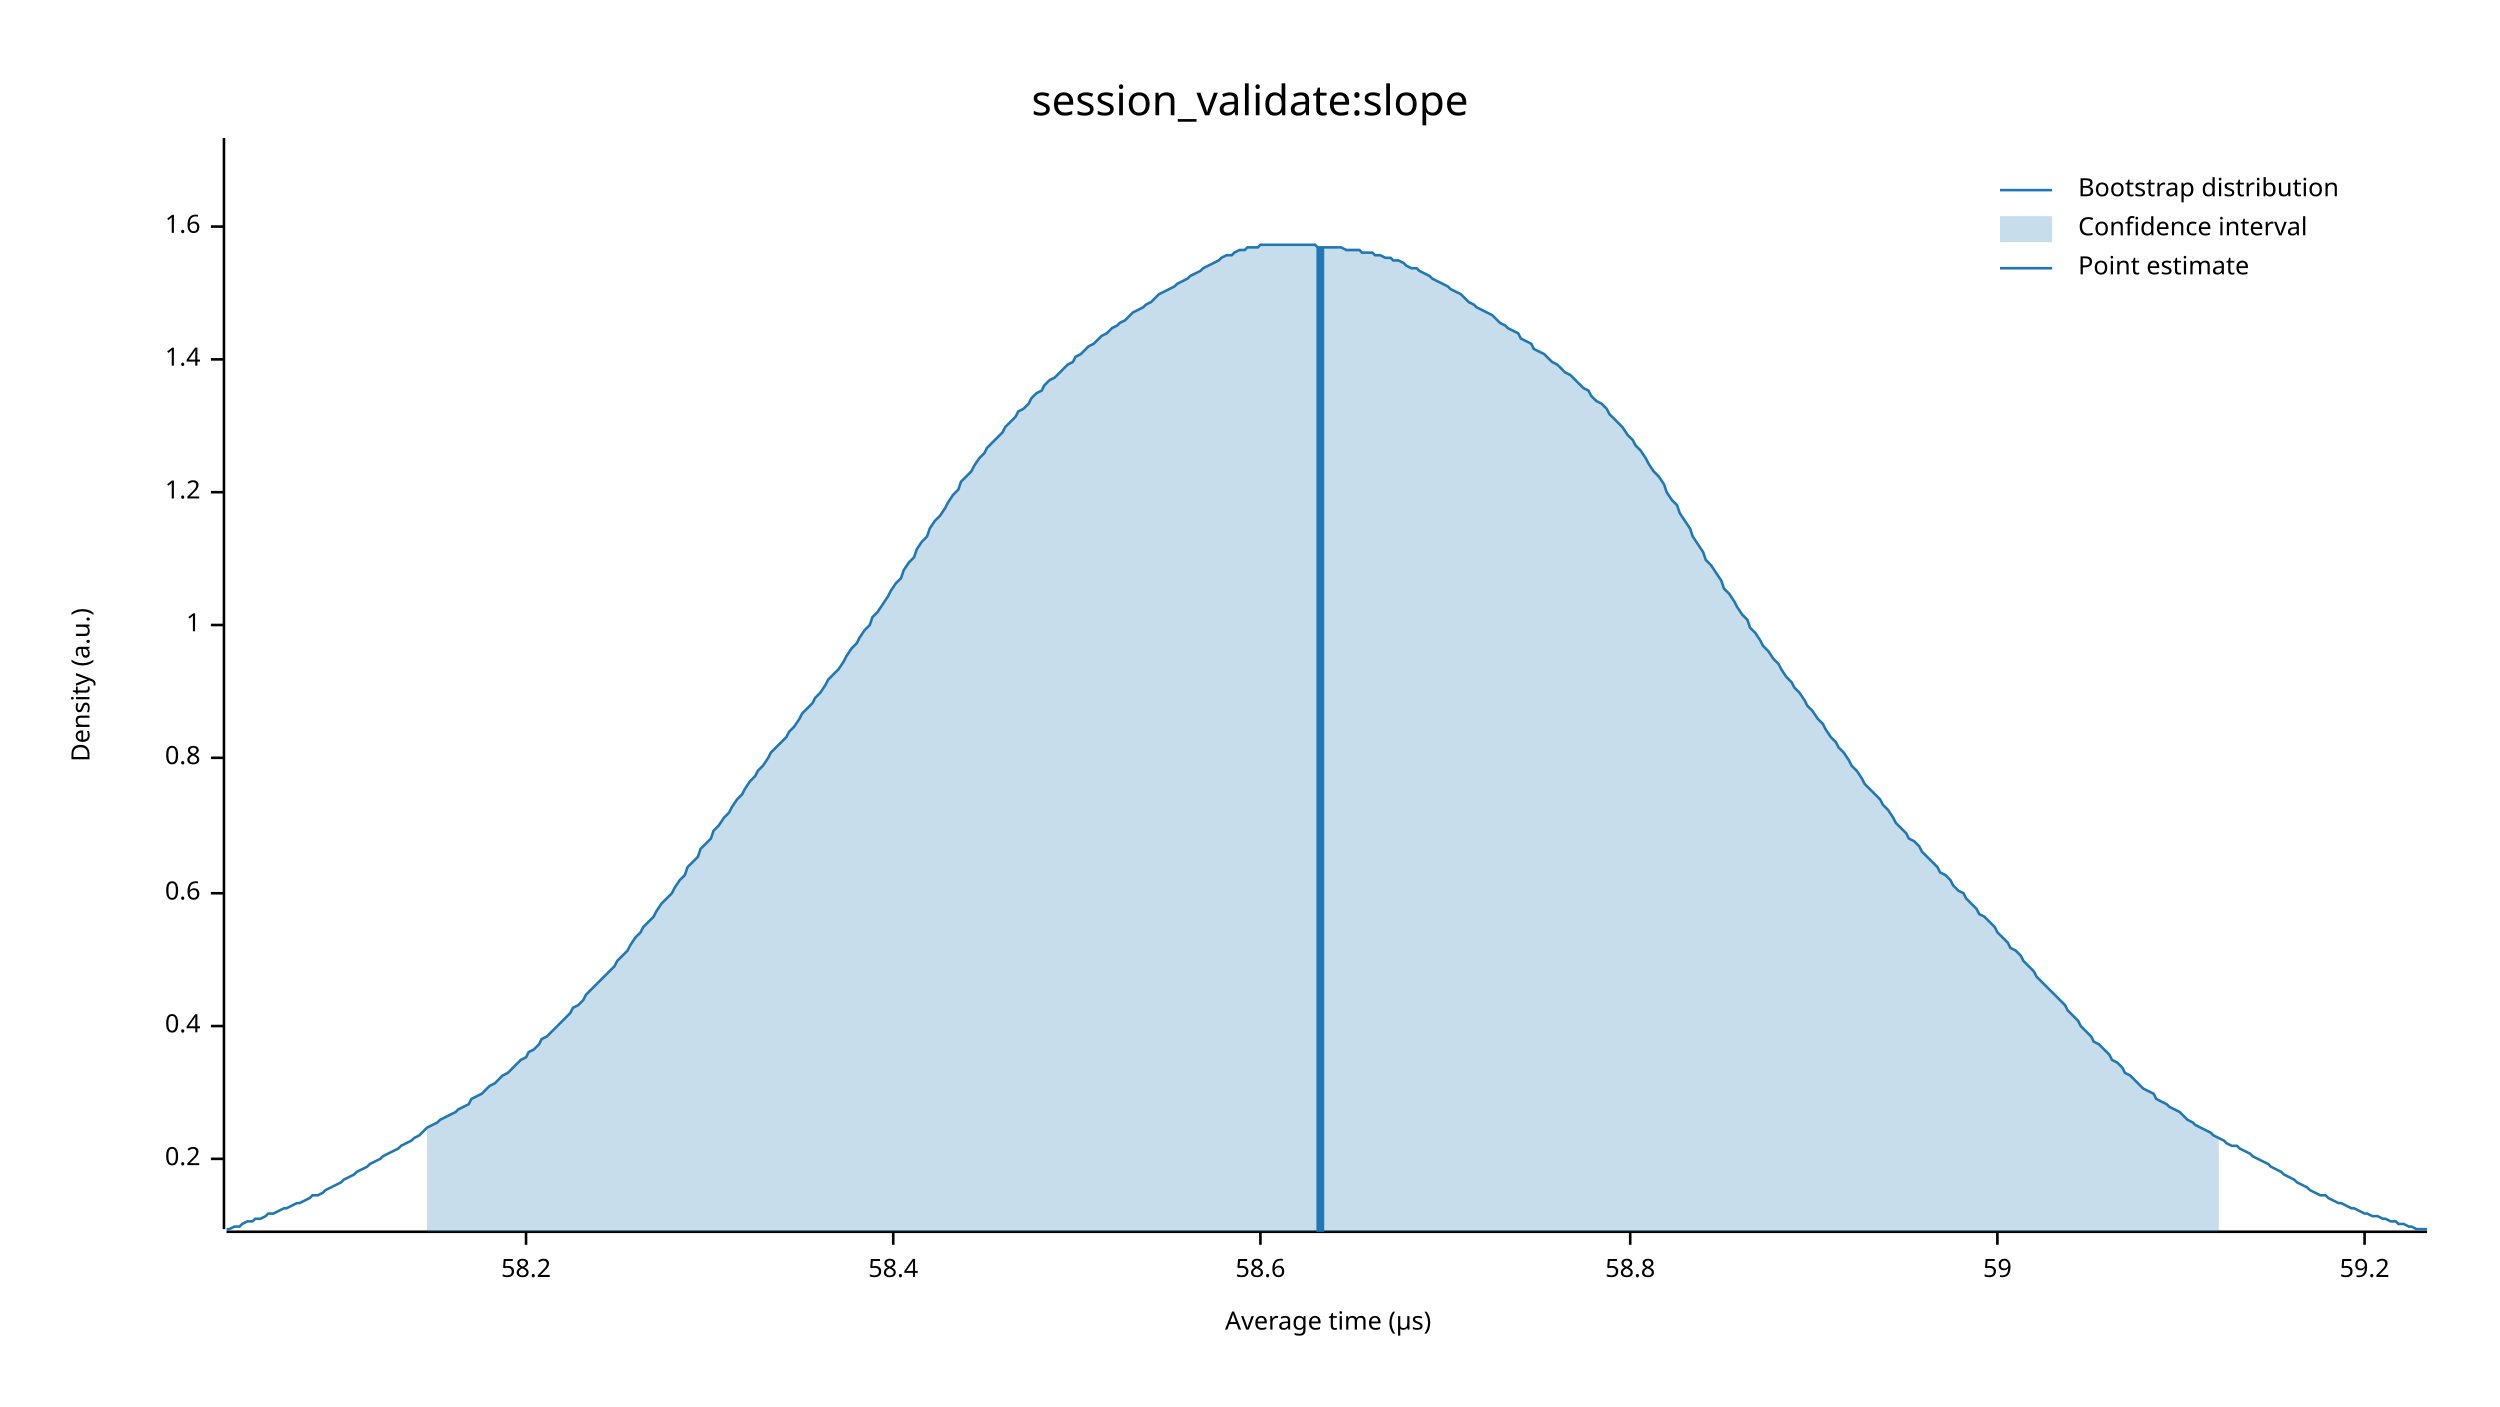
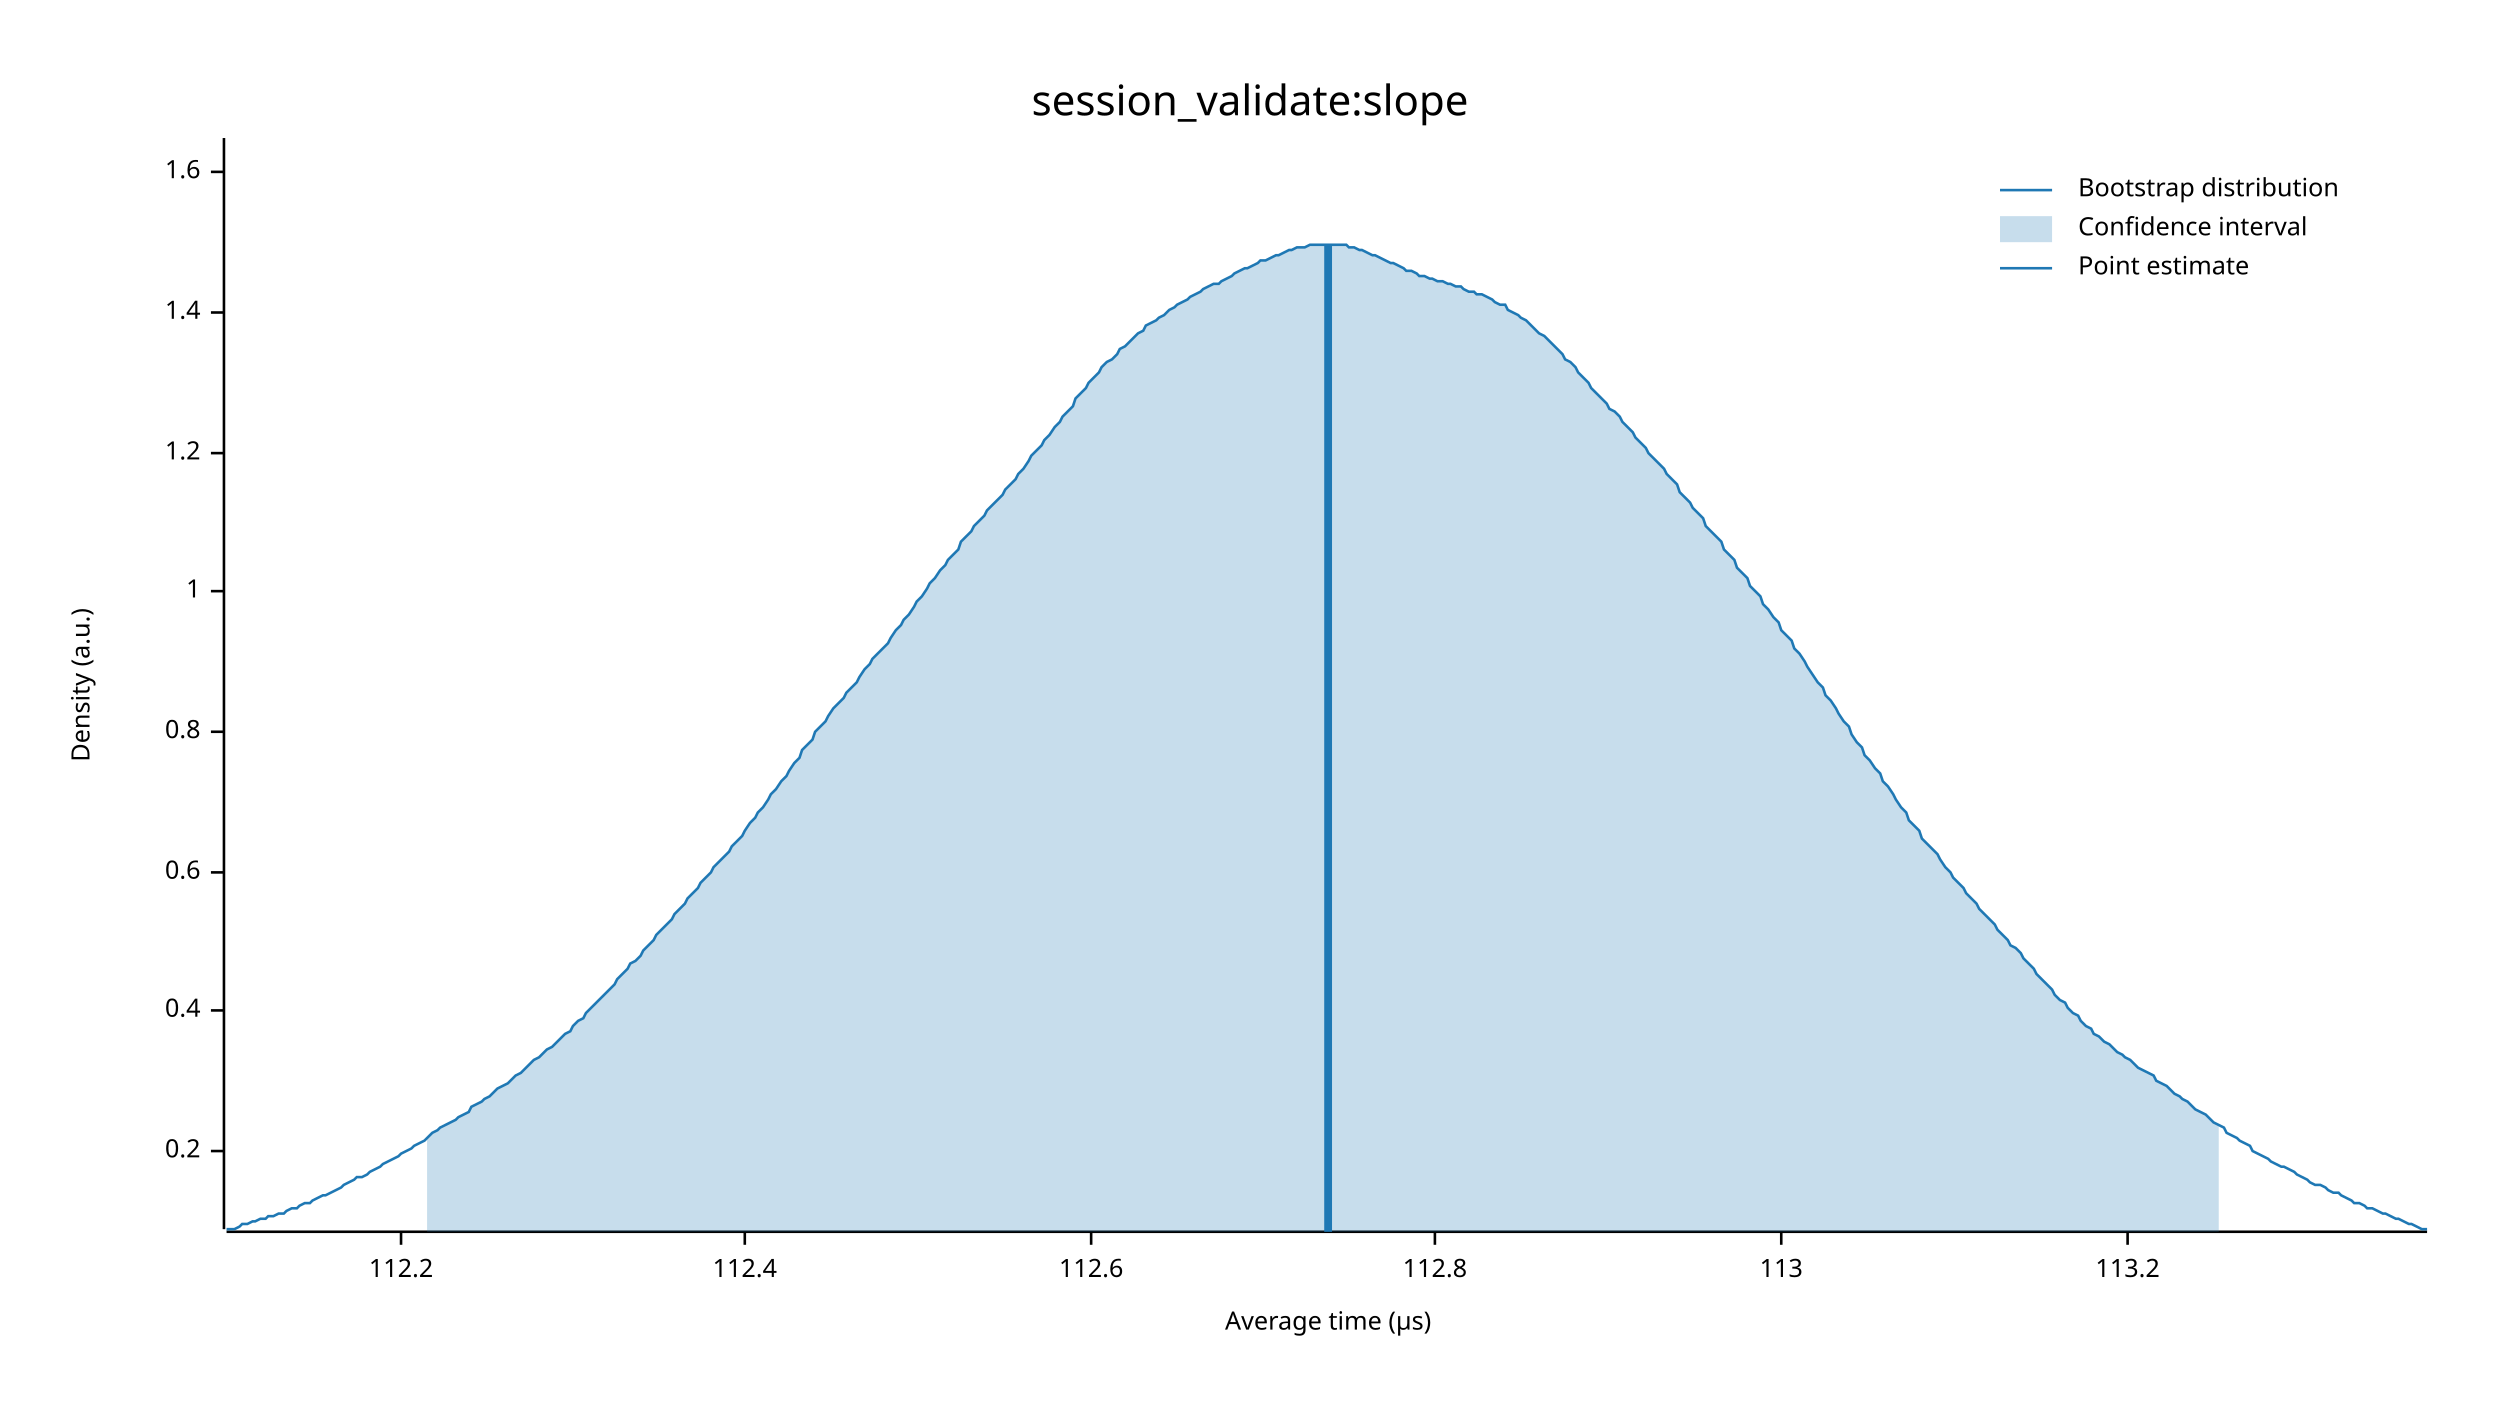
<svg xmlns="http://www.w3.org/2000/svg" width="960" height="540" viewBox="0 0 960 540">
  <text x="480" y="32" dy="0.76em" text-anchor="middle" font-family="sans-serif" font-size="16.129" opacity="1" fill="#000000">
session_validate:slope
</text>
  <text x="27" y="263" dy="0.76em" text-anchor="middle" font-family="sans-serif" font-size="9.677" opacity="1" fill="#000000" transform="rotate(270, 27, 263)">
Density (a.u.)
</text>
  <text x="510" y="513" dy="-0.5ex" text-anchor="middle" font-family="sans-serif" font-size="9.677" opacity="1" fill="#000000">
Average time (µs)
</text>
  <polyline fill="none" opacity="1" stroke="#000000" stroke-width="1" points="86,53 86,472 " />
-   <text x="77" y="445" dy="0.5ex" text-anchor="end" font-family="sans-serif" font-size="9.677" opacity="1" fill="#000000">
+   <text x="77" y="442" dy="0.5ex" text-anchor="end" font-family="sans-serif" font-size="9.677" opacity="1" fill="#000000">
0.2
</text>
-   <polyline fill="none" opacity="1" stroke="#000000" stroke-width="1" points="81,445 86,445 " />
-   <text x="77" y="394" dy="0.5ex" text-anchor="end" font-family="sans-serif" font-size="9.677" opacity="1" fill="#000000">
+   <polyline fill="none" opacity="1" stroke="#000000" stroke-width="1" points="81,442 86,442 " />
+   <text x="77" y="388" dy="0.5ex" text-anchor="end" font-family="sans-serif" font-size="9.677" opacity="1" fill="#000000">
0.4
</text>
-   <polyline fill="none" opacity="1" stroke="#000000" stroke-width="1" points="81,394 86,394 " />
-   <text x="77" y="343" dy="0.5ex" text-anchor="end" font-family="sans-serif" font-size="9.677" opacity="1" fill="#000000">
+   <polyline fill="none" opacity="1" stroke="#000000" stroke-width="1" points="81,388 86,388 " />
+   <text x="77" y="335" dy="0.5ex" text-anchor="end" font-family="sans-serif" font-size="9.677" opacity="1" fill="#000000">
0.6
</text>
-   <polyline fill="none" opacity="1" stroke="#000000" stroke-width="1" points="81,343 86,343 " />
-   <text x="77" y="291" dy="0.5ex" text-anchor="end" font-family="sans-serif" font-size="9.677" opacity="1" fill="#000000">
+   <polyline fill="none" opacity="1" stroke="#000000" stroke-width="1" points="81,335 86,335 " />
+   <text x="77" y="281" dy="0.5ex" text-anchor="end" font-family="sans-serif" font-size="9.677" opacity="1" fill="#000000">
0.8
</text>
-   <polyline fill="none" opacity="1" stroke="#000000" stroke-width="1" points="81,291 86,291 " />
-   <text x="77" y="240" dy="0.5ex" text-anchor="end" font-family="sans-serif" font-size="9.677" opacity="1" fill="#000000">
+   <polyline fill="none" opacity="1" stroke="#000000" stroke-width="1" points="81,281 86,281 " />
+   <text x="77" y="227" dy="0.5ex" text-anchor="end" font-family="sans-serif" font-size="9.677" opacity="1" fill="#000000">
1
</text>
-   <polyline fill="none" opacity="1" stroke="#000000" stroke-width="1" points="81,240 86,240 " />
-   <text x="77" y="189" dy="0.5ex" text-anchor="end" font-family="sans-serif" font-size="9.677" opacity="1" fill="#000000">
+   <polyline fill="none" opacity="1" stroke="#000000" stroke-width="1" points="81,227 86,227 " />
+   <text x="77" y="174" dy="0.5ex" text-anchor="end" font-family="sans-serif" font-size="9.677" opacity="1" fill="#000000">
1.2
</text>
-   <polyline fill="none" opacity="1" stroke="#000000" stroke-width="1" points="81,189 86,189 " />
-   <text x="77" y="138" dy="0.5ex" text-anchor="end" font-family="sans-serif" font-size="9.677" opacity="1" fill="#000000">
+   <polyline fill="none" opacity="1" stroke="#000000" stroke-width="1" points="81,174 86,174 " />
+   <text x="77" y="120" dy="0.5ex" text-anchor="end" font-family="sans-serif" font-size="9.677" opacity="1" fill="#000000">
1.4
</text>
-   <polyline fill="none" opacity="1" stroke="#000000" stroke-width="1" points="81,138 86,138 " />
-   <text x="77" y="87" dy="0.5ex" text-anchor="end" font-family="sans-serif" font-size="9.677" opacity="1" fill="#000000">
+   <polyline fill="none" opacity="1" stroke="#000000" stroke-width="1" points="81,120 86,120 " />
+   <text x="77" y="66" dy="0.5ex" text-anchor="end" font-family="sans-serif" font-size="9.677" opacity="1" fill="#000000">
1.6
</text>
-   <polyline fill="none" opacity="1" stroke="#000000" stroke-width="1" points="81,87 86,87 " />
+   <polyline fill="none" opacity="1" stroke="#000000" stroke-width="1" points="81,66 86,66 " />
  <polyline fill="none" opacity="1" stroke="#000000" stroke-width="1" points="87,473 932,473 " />
-   <text x="202" y="483" dy="0.76em" text-anchor="middle" font-family="sans-serif" font-size="9.677" opacity="1" fill="#000000">
- 58.2
+   <text x="154" y="483" dy="0.76em" text-anchor="middle" font-family="sans-serif" font-size="9.677" opacity="1" fill="#000000">
+ 112.2
</text>
-   <polyline fill="none" opacity="1" stroke="#000000" stroke-width="1" points="202,473 202,478 " />
-   <text x="343" y="483" dy="0.76em" text-anchor="middle" font-family="sans-serif" font-size="9.677" opacity="1" fill="#000000">
- 58.4
+   <polyline fill="none" opacity="1" stroke="#000000" stroke-width="1" points="154,473 154,478 " />
+   <text x="286" y="483" dy="0.76em" text-anchor="middle" font-family="sans-serif" font-size="9.677" opacity="1" fill="#000000">
+ 112.4
</text>
-   <polyline fill="none" opacity="1" stroke="#000000" stroke-width="1" points="343,473 343,478 " />
-   <text x="484" y="483" dy="0.76em" text-anchor="middle" font-family="sans-serif" font-size="9.677" opacity="1" fill="#000000">
- 58.6
+   <polyline fill="none" opacity="1" stroke="#000000" stroke-width="1" points="286,473 286,478 " />
+   <text x="419" y="483" dy="0.76em" text-anchor="middle" font-family="sans-serif" font-size="9.677" opacity="1" fill="#000000">
+ 112.6
</text>
-   <polyline fill="none" opacity="1" stroke="#000000" stroke-width="1" points="484,473 484,478 " />
-   <text x="626" y="483" dy="0.76em" text-anchor="middle" font-family="sans-serif" font-size="9.677" opacity="1" fill="#000000">
- 58.8
+   <polyline fill="none" opacity="1" stroke="#000000" stroke-width="1" points="419,473 419,478 " />
+   <text x="551" y="483" dy="0.76em" text-anchor="middle" font-family="sans-serif" font-size="9.677" opacity="1" fill="#000000">
+ 112.8
</text>
-   <polyline fill="none" opacity="1" stroke="#000000" stroke-width="1" points="626,473 626,478 " />
-   <text x="767" y="483" dy="0.76em" text-anchor="middle" font-family="sans-serif" font-size="9.677" opacity="1" fill="#000000">
- 59
+   <polyline fill="none" opacity="1" stroke="#000000" stroke-width="1" points="551,473 551,478 " />
+   <text x="684" y="483" dy="0.76em" text-anchor="middle" font-family="sans-serif" font-size="9.677" opacity="1" fill="#000000">
+ 113
</text>
-   <polyline fill="none" opacity="1" stroke="#000000" stroke-width="1" points="767,473 767,478 " />
-   <text x="908" y="483" dy="0.76em" text-anchor="middle" font-family="sans-serif" font-size="9.677" opacity="1" fill="#000000">
- 59.2
+   <polyline fill="none" opacity="1" stroke="#000000" stroke-width="1" points="684,473 684,478 " />
+   <text x="817" y="483" dy="0.76em" text-anchor="middle" font-family="sans-serif" font-size="9.677" opacity="1" fill="#000000">
+ 113.2
</text>
-   <polyline fill="none" opacity="1" stroke="#000000" stroke-width="1" points="908,473 908,478 " />
-   <polyline fill="none" opacity="1" stroke="#1F78B4" stroke-width="1" points="87,472 88,472 90,471 92,471 93,470 95,469 97,469 98,468 100,468 102,467 103,466 105,466 107,465 109,464 110,464 112,463 114,462 115,462 117,461 119,460 120,459 122,459 124,458 125,457 127,456 129,455 131,454 132,453 134,452 136,451 137,450 139,449 141,448 142,447 144,446 146,445 147,444 149,443 151,442 153,441 154,440 156,439 158,438 159,437 161,436 163,434 164,433 166,432 168,431 169,430 171,429 173,428 175,427 176,426 178,425 180,424 181,422 183,421 185,420 186,419 188,417 190,416 191,415 193,413 195,412 197,410 198,409 200,407 202,406 203,404 205,403 207,401 208,399 210,398 212,396 214,394 215,393 217,391 219,389 220,387 222,386 224,384 225,382 227,380 229,378 230,377 232,375 234,373 236,371 237,369 239,367 241,365 242,363 244,360 246,358 247,356 249,354 251,352 252,350 254,347 256,345 258,343 259,341 261,338 263,336 264,333 266,331 268,329 269,326 271,324 273,322 274,319 276,317 278,314 280,312 281,310 283,307 285,305 286,303 288,300 290,298 291,296 293,294 295,291 296,289 298,287 300,285 302,283 303,281 305,279 307,276 308,274 310,272 312,270 313,268 315,266 317,263 318,261 320,259 322,257 324,254 325,252 327,249 329,247 330,245 332,242 334,240 335,237 337,235 339,232 341,229 342,227 344,224 346,222 347,219 349,216 351,214 352,211 354,208 356,206 357,203 359,200 361,198 363,195 364,193 366,190 368,188 369,185 371,183 373,181 374,179 376,176 378,174 379,172 381,170 383,168 385,166 386,164 388,162 390,160 391,158 393,157 395,155 396,153 398,151 400,150 401,148 403,146 405,145 407,143 408,142 410,140 412,139 413,137 415,136 417,134 418,133 420,132 422,130 423,129 425,128 427,126 429,125 430,124 432,123 434,121 435,120 437,119 439,118 440,117 442,116 444,114 445,113 447,112 449,111 451,110 452,109 454,108 456,107 457,106 459,105 461,104 462,103 464,102 466,101 468,100 469,99 471,98 473,98 474,97 476,96 478,96 479,95 481,95 483,95 484,94 486,94 488,94 490,94 491,94 493,94 495,94 496,94 498,94 500,94 501,94 503,94 505,94 506,95 508,95 510,95 512,95 513,95 515,95 517,96 518,96 520,96 522,96 523,97 525,97 527,97 528,98 530,98 532,99 534,99 535,100 537,100 539,101 540,102 542,103 544,103 545,104 547,105 549,106 550,107 552,108 554,109 556,110 557,111 559,112 561,113 562,114 564,116 566,117 567,118 569,119 571,120 573,121 574,122 576,124 578,125 579,126 581,127 583,128 584,130 586,131 588,132 589,134 591,135 593,136 595,138 596,139 598,140 600,142 601,143 603,144 605,146 606,147 608,149 610,150 611,152 613,154 615,155 617,157 618,159 620,161 622,163 623,164 625,167 627,169 628,171 630,173 632,176 633,178 635,181 637,183 639,186 640,189 642,192 644,194 645,197 647,200 649,203 650,206 652,209 654,212 655,215 657,217 659,220 661,223 662,226 664,228 666,231 667,233 669,236 671,238 672,241 674,243 676,246 677,248 679,250 681,253 683,255 684,257 686,260 688,262 689,264 691,266 693,269 694,271 696,273 698,276 700,278 701,280 703,283 705,285 706,287 708,289 710,292 711,294 713,296 715,299 716,301 718,303 720,305 722,307 723,309 725,311 727,314 728,316 730,318 732,320 733,322 735,323 737,325 738,327 740,329 742,331 744,333 745,335 747,336 749,338 750,340 752,342 754,343 755,345 757,347 759,349 760,351 762,352 764,354 766,356 767,358 769,360 771,362 772,364 774,365 776,367 777,369 779,371 781,373 782,375 784,377 786,379 788,381 789,382 791,384 793,386 794,388 796,390 798,392 799,394 801,396 803,398 804,400 806,401 808,403 810,405 811,407 813,408 815,410 816,412 818,413 820,415 821,416 823,418 825,419 827,420 828,422 830,423 832,424 833,425 835,426 837,427 838,428 840,430 842,431 843,432 845,433 847,434 849,435 850,436 852,437 854,438 855,439 857,440 859,440 860,441 862,442 864,443 865,444 867,445 869,446 871,447 872,448 874,449 876,450 877,451 879,452 881,453 882,454 884,455 886,456 887,457 889,458 891,459 893,459 894,460 896,461 898,462 899,462 901,463 903,464 904,464 906,465 908,466 909,466 911,467 913,467 915,468 916,468 918,469 920,469 921,470 923,470 925,471 926,471 928,472 930,472 932,472 " />
-   <polygon opacity="0.25" fill="#1F78B4" points="164,433 166,432 168,431 169,430 171,429 173,428 175,427 176,426 178,425 180,424 181,422 183,421 185,420 186,419 188,417 190,416 191,415 193,413 195,412 197,410 198,409 200,407 202,406 203,404 205,403 207,401 208,399 210,398 212,396 214,394 215,393 217,391 219,389 220,387 222,386 224,384 225,382 227,380 229,378 230,377 232,375 234,373 236,371 237,369 239,367 241,365 242,363 244,360 246,358 247,356 249,354 251,352 252,350 254,347 256,345 258,343 259,341 261,338 263,336 264,333 266,331 268,329 269,326 271,324 273,322 274,319 276,317 278,314 280,312 281,310 283,307 285,305 286,303 288,300 290,298 291,296 293,294 295,291 296,289 298,287 300,285 302,283 303,281 305,279 307,276 308,274 310,272 312,270 313,268 315,266 317,263 318,261 320,259 322,257 324,254 325,252 327,249 329,247 330,245 332,242 334,240 335,237 337,235 339,232 341,229 342,227 344,224 346,222 347,219 349,216 351,214 352,211 354,208 356,206 357,203 359,200 361,198 363,195 364,193 366,190 368,188 369,185 371,183 373,181 374,179 376,176 378,174 379,172 381,170 383,168 385,166 386,164 388,162 390,160 391,158 393,157 395,155 396,153 398,151 400,150 401,148 403,146 405,145 407,143 408,142 410,140 412,139 413,137 415,136 417,134 418,133 420,132 422,130 423,129 425,128 427,126 429,125 430,124 432,123 434,121 435,120 437,119 439,118 440,117 442,116 444,114 445,113 447,112 449,111 451,110 452,109 454,108 456,107 457,106 459,105 461,104 462,103 464,102 466,101 468,100 469,99 471,98 473,98 474,97 476,96 478,96 479,95 481,95 483,95 484,94 486,94 488,94 490,94 491,94 493,94 495,94 496,94 498,94 500,94 501,94 503,94 505,94 506,95 508,95 510,95 512,95 513,95 515,95 517,96 518,96 520,96 522,96 523,97 525,97 527,97 528,98 530,98 532,99 534,99 535,100 537,100 539,101 540,102 542,103 544,103 545,104 547,105 549,106 550,107 552,108 554,109 556,110 557,111 559,112 561,113 562,114 564,116 566,117 567,118 569,119 571,120 573,121 574,122 576,124 578,125 579,126 581,127 583,128 584,130 586,131 588,132 589,134 591,135 593,136 595,138 596,139 598,140 600,142 601,143 603,144 605,146 606,147 608,149 610,150 611,152 613,154 615,155 617,157 618,159 620,161 622,163 623,164 625,167 627,169 628,171 630,173 632,176 633,178 635,181 637,183 639,186 640,189 642,192 644,194 645,197 647,200 649,203 650,206 652,209 654,212 655,215 657,217 659,220 661,223 662,226 664,228 666,231 667,233 669,236 671,238 672,241 674,243 676,246 677,248 679,250 681,253 683,255 684,257 686,260 688,262 689,264 691,266 693,269 694,271 696,273 698,276 700,278 701,280 703,283 705,285 706,287 708,289 710,292 711,294 713,296 715,299 716,301 718,303 720,305 722,307 723,309 725,311 727,314 728,316 730,318 732,320 733,322 735,323 737,325 738,327 740,329 742,331 744,333 745,335 747,336 749,338 750,340 752,342 754,343 755,345 757,347 759,349 760,351 762,352 764,354 766,356 767,358 769,360 771,362 772,364 774,365 776,367 777,369 779,371 781,373 782,375 784,377 786,379 788,381 789,382 791,384 793,386 794,388 796,390 798,392 799,394 801,396 803,398 804,400 806,401 808,403 810,405 811,407 813,408 815,410 816,412 818,413 820,415 821,416 823,418 825,419 827,420 828,422 830,423 832,424 833,425 835,426 837,427 838,428 840,430 842,431 843,432 845,433 847,434 849,435 850,436 852,437 852,473 164,473 " />
-   <polyline fill="none" opacity="1" stroke="#1F78B4" stroke-width="3" points="507,473 507,95 " />
+   <polyline fill="none" opacity="1" stroke="#000000" stroke-width="1" points="817,473 817,478 " />
+   <polyline fill="none" opacity="1" stroke="#1F78B4" stroke-width="1" points="87,472 88,472 90,472 92,471 93,470 95,470 97,469 98,469 100,468 102,468 103,467 105,467 107,466 109,466 110,465 112,464 114,464 115,463 117,462 119,462 120,461 122,460 124,459 125,459 127,458 129,457 131,456 132,455 134,454 136,453 137,452 139,452 141,451 142,450 144,449 146,448 147,447 149,446 151,445 153,444 154,443 156,442 158,441 159,440 161,439 163,438 164,437 166,435 168,434 169,433 171,432 173,431 175,430 176,429 178,428 180,427 181,425 183,424 185,423 186,422 188,421 190,419 191,418 193,417 195,416 197,414 198,413 200,412 202,410 203,409 205,407 207,406 208,405 210,403 212,402 214,400 215,399 217,397 219,396 220,394 222,392 224,391 225,389 227,387 229,385 230,384 232,382 234,380 236,378 237,376 239,374 241,372 242,370 244,369 246,367 247,365 249,363 251,361 252,359 254,357 256,355 258,353 259,351 261,349 263,347 264,345 266,343 268,341 269,339 271,337 273,335 274,333 276,331 278,329 280,327 281,325 283,323 285,321 286,319 288,316 290,314 291,312 293,310 295,307 296,305 298,303 300,300 302,298 303,296 305,293 307,291 308,288 310,286 312,284 313,281 315,279 317,277 318,275 320,272 322,270 324,268 325,266 327,264 329,262 330,260 332,257 334,255 335,253 337,251 339,249 341,247 342,245 344,242 346,240 347,238 349,236 351,233 352,231 354,229 356,226 357,224 359,222 361,219 363,217 364,215 366,213 368,211 369,208 371,206 373,204 374,202 376,200 378,198 379,196 381,194 383,192 385,190 386,188 388,186 390,184 391,182 393,180 395,177 396,175 398,173 400,171 401,169 403,167 405,164 407,162 408,160 410,158 412,156 413,153 415,151 417,149 418,147 420,145 422,143 423,141 425,139 427,138 429,136 430,134 432,133 434,131 435,130 437,128 439,127 440,125 442,124 444,123 445,122 447,121 449,119 451,118 452,117 454,116 456,115 457,114 459,113 461,112 462,111 464,110 466,109 468,109 469,108 471,107 473,106 474,105 476,104 478,103 479,103 481,102 483,101 484,100 486,100 488,99 490,98 491,98 493,97 495,96 496,96 498,95 500,95 501,95 503,94 505,94 506,94 508,94 510,94 512,94 513,94 515,94 517,94 518,95 520,95 522,96 523,96 525,97 527,98 528,98 530,99 532,100 534,101 535,101 537,102 539,103 540,104 542,104 544,105 545,106 547,106 549,107 550,107 552,108 554,108 556,109 557,109 559,110 561,110 562,111 564,112 566,112 567,113 569,113 571,114 573,115 574,116 576,117 578,117 579,119 581,120 583,121 584,122 586,123 588,125 589,126 591,128 593,129 595,131 596,132 598,134 600,136 601,138 603,139 605,141 606,143 608,145 610,147 611,149 613,151 615,153 617,155 618,157 620,158 622,160 623,162 625,164 627,166 628,168 630,170 632,172 633,174 635,176 637,178 639,180 640,182 642,184 644,186 645,189 647,191 649,193 650,195 652,197 654,199 655,202 657,204 659,206 661,208 662,211 664,213 666,215 667,218 669,220 671,222 672,225 674,227 676,229 677,232 679,234 681,237 683,239 684,242 686,244 688,246 689,249 691,251 693,254 694,256 696,259 698,262 700,264 701,267 703,269 705,272 706,274 708,277 710,279 711,282 713,285 715,287 716,290 718,292 720,295 722,297 723,300 725,302 727,305 728,307 730,310 732,312 733,315 735,317 737,319 738,322 740,324 742,326 744,328 745,330 747,333 749,335 750,337 752,339 754,341 755,343 757,345 759,347 760,349 762,351 764,353 766,355 767,357 769,359 771,361 772,363 774,364 776,366 777,368 779,370 781,372 782,374 784,376 786,378 788,380 789,382 791,384 793,385 794,387 796,389 798,390 799,392 801,394 803,395 804,397 806,398 808,400 810,401 811,402 813,404 815,405 816,406 818,407 820,409 821,410 823,411 825,412 827,413 828,415 830,416 832,417 833,418 835,420 837,421 838,422 840,423 842,425 843,426 845,427 847,428 849,430 850,431 852,432 854,433 855,435 857,436 859,437 860,438 862,439 864,440 865,442 867,443 869,444 871,445 872,446 874,447 876,448 877,448 879,449 881,450 882,451 884,452 886,453 887,454 889,455 891,455 893,456 894,457 896,458 898,458 899,459 901,460 903,461 904,462 906,462 908,463 909,464 911,464 913,465 915,466 916,466 918,467 920,468 921,468 923,469 925,470 926,470 928,471 930,472 932,472 " />
+   <polygon opacity="0.25" fill="#1F78B4" points="164,437 166,435 168,434 169,433 171,432 173,431 175,430 176,429 178,428 180,427 181,425 183,424 185,423 186,422 188,421 190,419 191,418 193,417 195,416 197,414 198,413 200,412 202,410 203,409 205,407 207,406 208,405 210,403 212,402 214,400 215,399 217,397 219,396 220,394 222,392 224,391 225,389 227,387 229,385 230,384 232,382 234,380 236,378 237,376 239,374 241,372 242,370 244,369 246,367 247,365 249,363 251,361 252,359 254,357 256,355 258,353 259,351 261,349 263,347 264,345 266,343 268,341 269,339 271,337 273,335 274,333 276,331 278,329 280,327 281,325 283,323 285,321 286,319 288,316 290,314 291,312 293,310 295,307 296,305 298,303 300,300 302,298 303,296 305,293 307,291 308,288 310,286 312,284 313,281 315,279 317,277 318,275 320,272 322,270 324,268 325,266 327,264 329,262 330,260 332,257 334,255 335,253 337,251 339,249 341,247 342,245 344,242 346,240 347,238 349,236 351,233 352,231 354,229 356,226 357,224 359,222 361,219 363,217 364,215 366,213 368,211 369,208 371,206 373,204 374,202 376,200 378,198 379,196 381,194 383,192 385,190 386,188 388,186 390,184 391,182 393,180 395,177 396,175 398,173 400,171 401,169 403,167 405,164 407,162 408,160 410,158 412,156 413,153 415,151 417,149 418,147 420,145 422,143 423,141 425,139 427,138 429,136 430,134 432,133 434,131 435,130 437,128 439,127 440,125 442,124 444,123 445,122 447,121 449,119 451,118 452,117 454,116 456,115 457,114 459,113 461,112 462,111 464,110 466,109 468,109 469,108 471,107 473,106 474,105 476,104 478,103 479,103 481,102 483,101 484,100 486,100 488,99 490,98 491,98 493,97 495,96 496,96 498,95 500,95 501,95 503,94 505,94 506,94 508,94 510,94 512,94 513,94 515,94 517,94 518,95 520,95 522,96 523,96 525,97 527,98 528,98 530,99 532,100 534,101 535,101 537,102 539,103 540,104 542,104 544,105 545,106 547,106 549,107 550,107 552,108 554,108 556,109 557,109 559,110 561,110 562,111 564,112 566,112 567,113 569,113 571,114 573,115 574,116 576,117 578,117 579,119 581,120 583,121 584,122 586,123 588,125 589,126 591,128 593,129 595,131 596,132 598,134 600,136 601,138 603,139 605,141 606,143 608,145 610,147 611,149 613,151 615,153 617,155 618,157 620,158 622,160 623,162 625,164 627,166 628,168 630,170 632,172 633,174 635,176 637,178 639,180 640,182 642,184 644,186 645,189 647,191 649,193 650,195 652,197 654,199 655,202 657,204 659,206 661,208 662,211 664,213 666,215 667,218 669,220 671,222 672,225 674,227 676,229 677,232 679,234 681,237 683,239 684,242 686,244 688,246 689,249 691,251 693,254 694,256 696,259 698,262 700,264 701,267 703,269 705,272 706,274 708,277 710,279 711,282 713,285 715,287 716,290 718,292 720,295 722,297 723,300 725,302 727,305 728,307 730,310 732,312 733,315 735,317 737,319 738,322 740,324 742,326 744,328 745,330 747,333 749,335 750,337 752,339 754,341 755,343 757,345 759,347 760,349 762,351 764,353 766,355 767,357 769,359 771,361 772,363 774,364 776,366 777,368 779,370 781,372 782,374 784,376 786,378 788,380 789,382 791,384 793,385 794,387 796,389 798,390 799,392 801,394 803,395 804,397 806,398 808,400 810,401 811,402 813,404 815,405 816,406 818,407 820,409 821,410 823,411 825,412 827,413 828,415 830,416 832,417 833,418 835,420 837,421 838,422 840,423 842,425 843,426 845,427 847,428 849,430 850,431 852,432 852,473 164,473 " />
+   <polyline fill="none" opacity="1" stroke="#1F78B4" stroke-width="3" points="510,473 510,94 " />
  <text x="798" y="68" dy="0.76em" text-anchor="start" font-family="sans-serif" font-size="9.677" opacity="1" fill="#000000">
Bootstrap distribution
</text>
  <text x="798" y="83" dy="0.76em" text-anchor="start" font-family="sans-serif" font-size="9.677" opacity="1" fill="#000000">
Confidence interval
</text>
  <text x="798" y="98" dy="0.76em" text-anchor="start" font-family="sans-serif" font-size="9.677" opacity="1" fill="#000000">
Point estimate
</text>
  <polyline fill="none" opacity="1" stroke="#1F78B4" stroke-width="1" points="768,73 788,73 " />
  <rect x="768" y="83" width="20" height="10" opacity="0.25" fill="#1F78B4" stroke="none" />
  <polyline fill="none" opacity="1" stroke="#1F78B4" stroke-width="1" points="768,103 788,103 " />
</svg>
